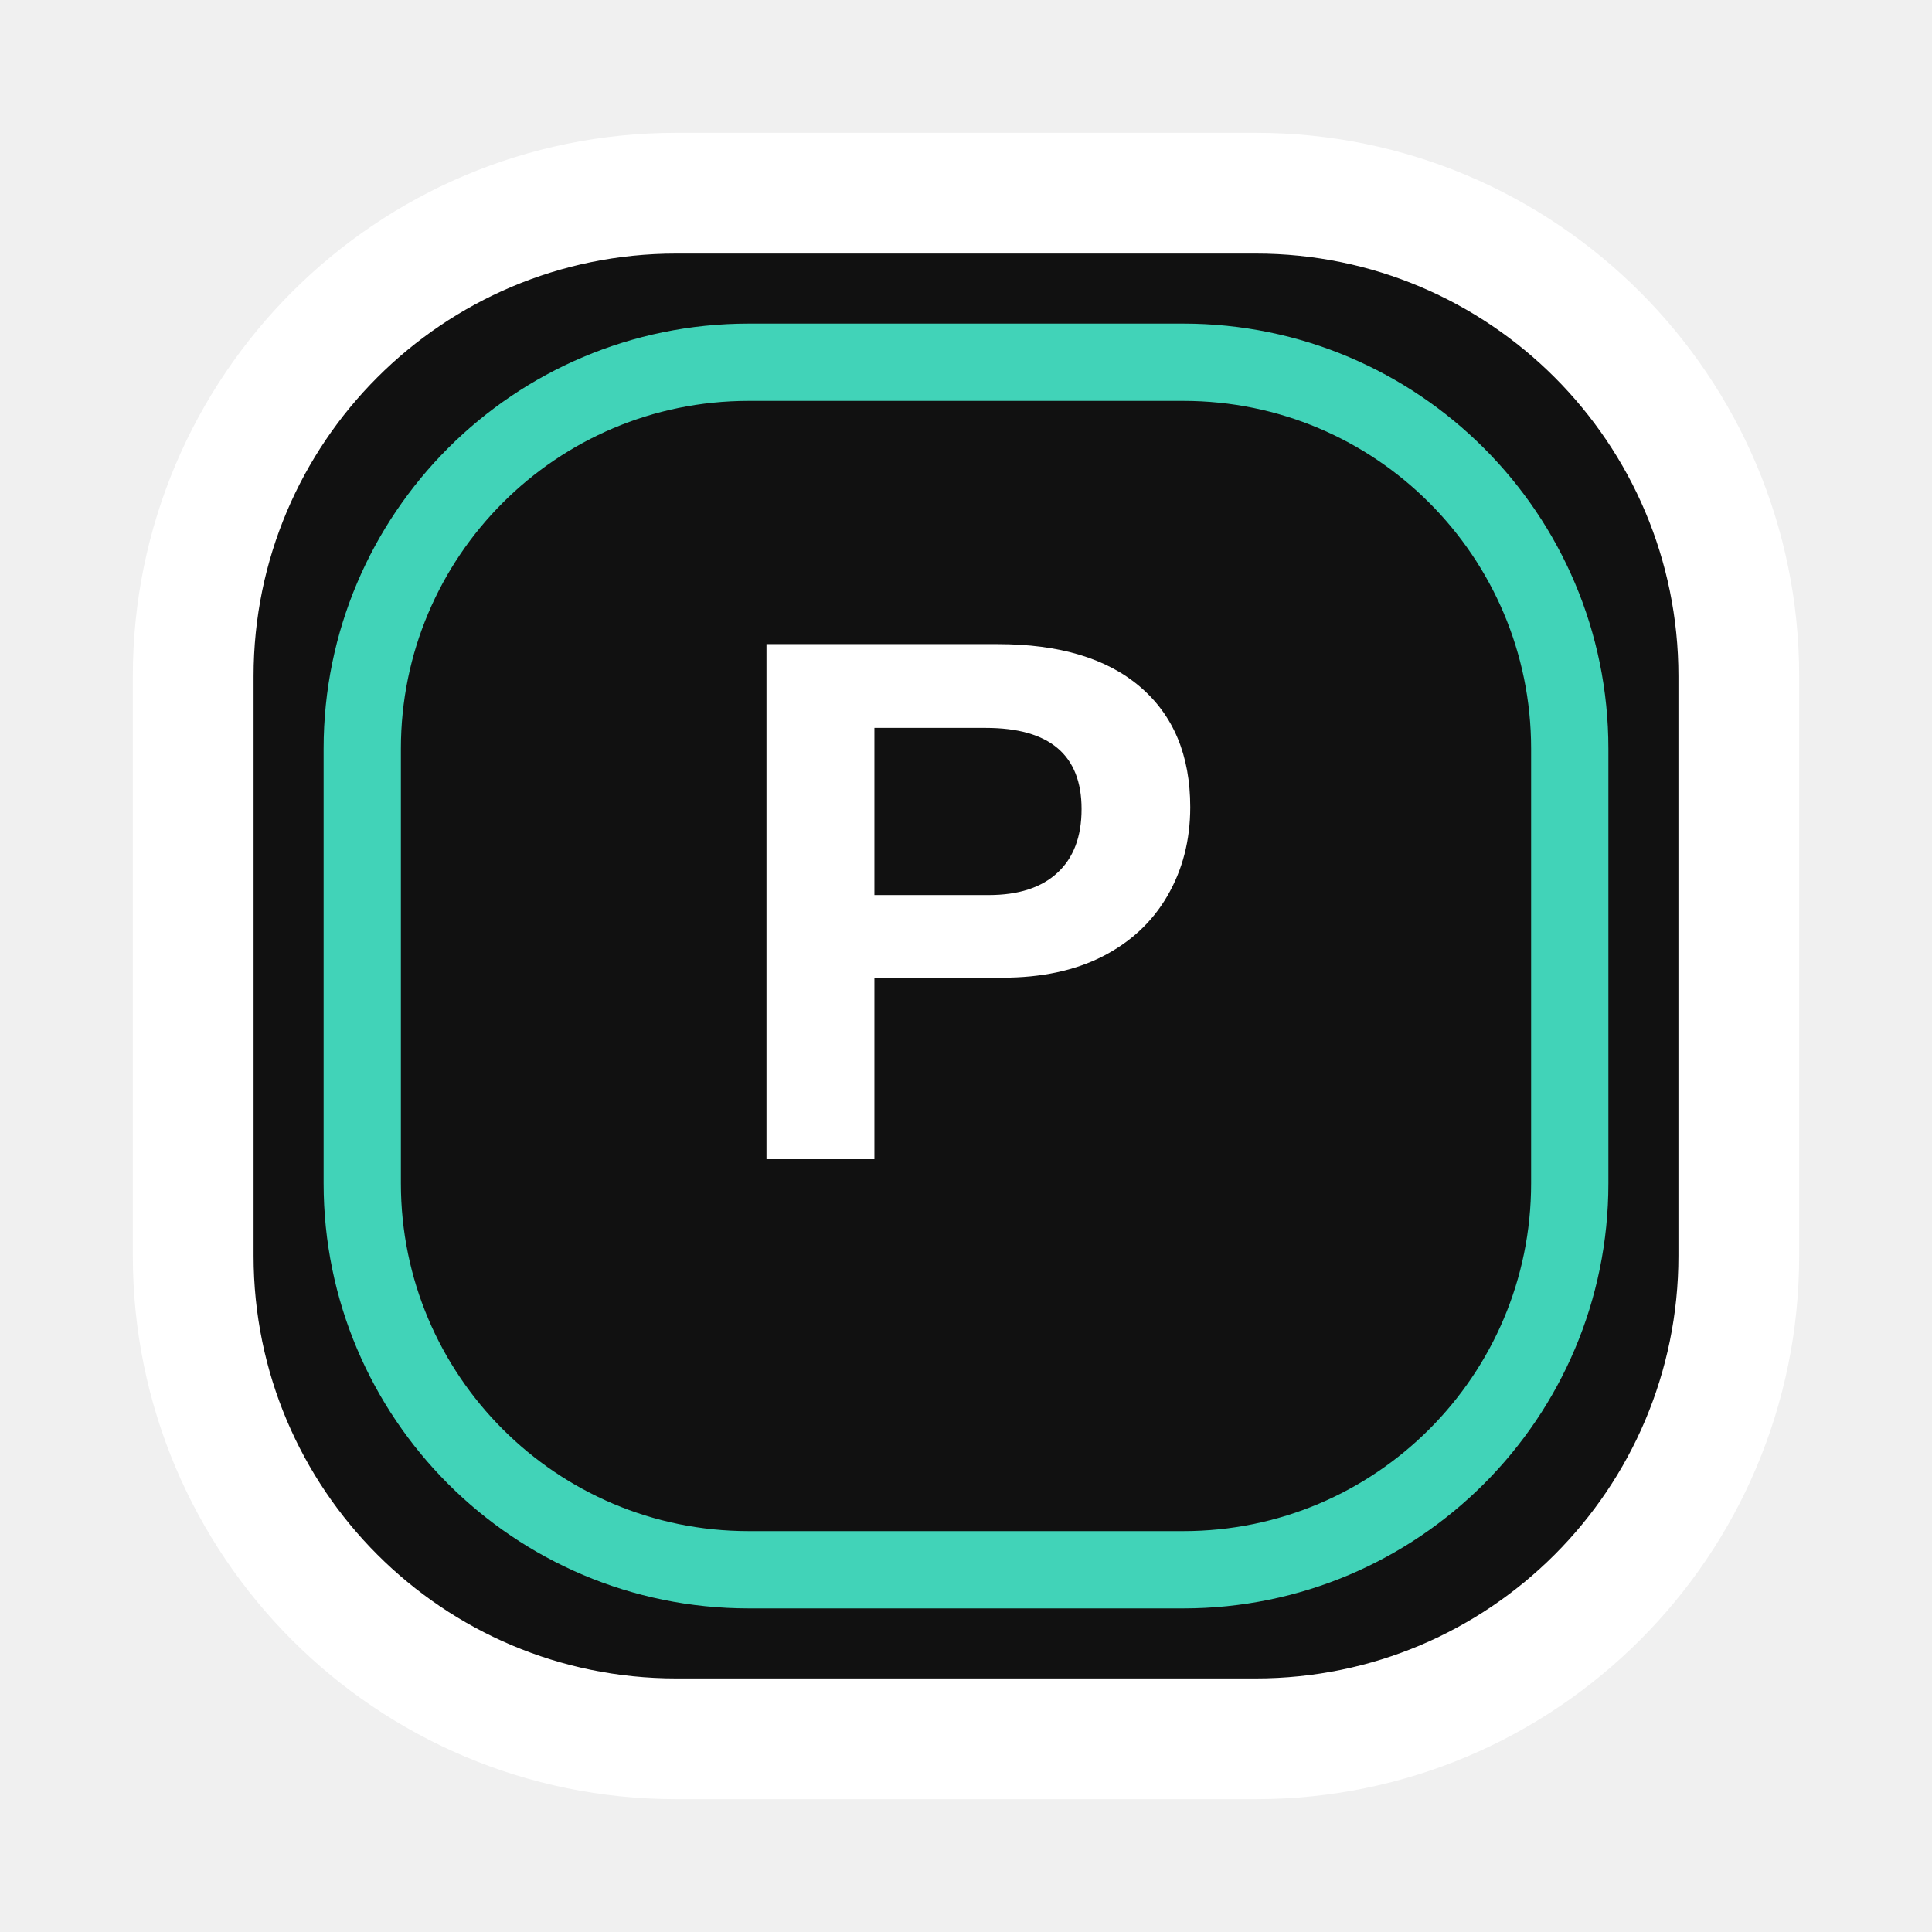
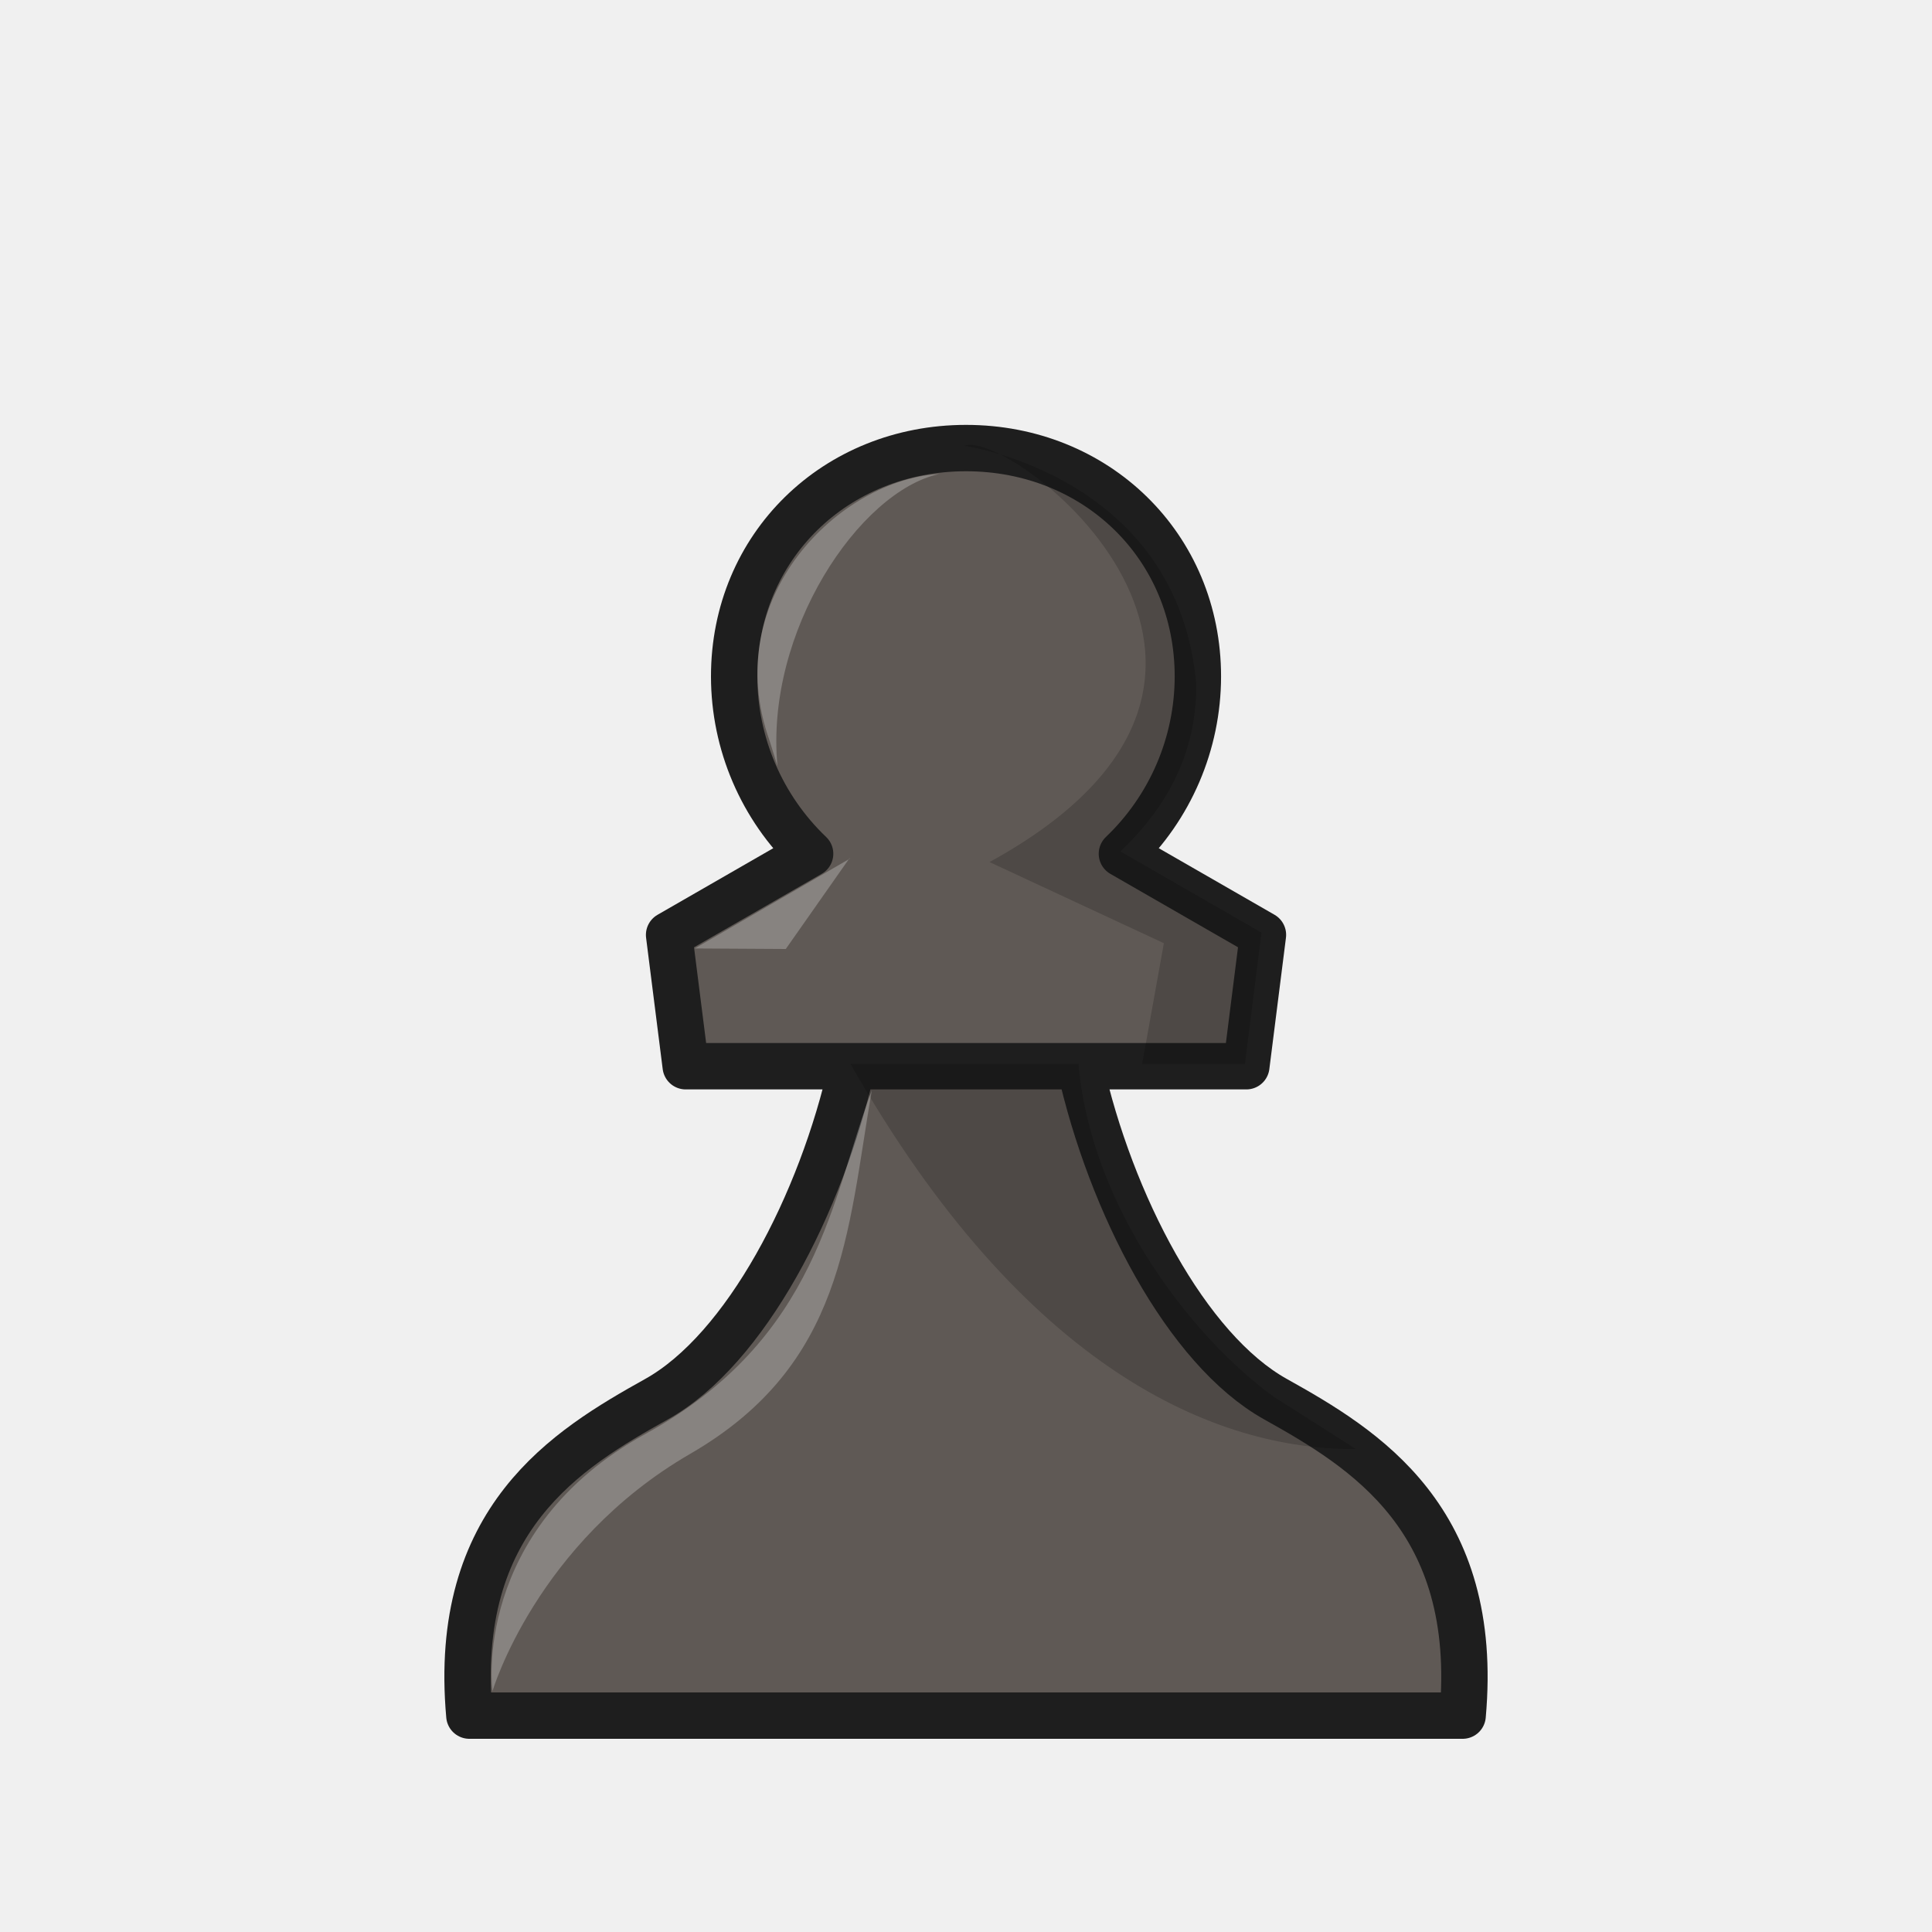
- <svg xmlns="http://www.w3.org/2000/svg" viewBox="0 0 80 80" role="img" aria-labelledby="title desc">
-   <rect x="8" y="8" width="64" height="64" rx="20" fill="#111111" stroke="#ffffff" stroke-width="5" />
-   <rect x="15" y="15" width="50" height="50" rx="16" fill="none" stroke="#41d3b8" stroke-width="3.2" />
-   <text x="40" y="48" text-anchor="middle" font-family="Manrope, Arial, sans-serif" font-size="31" font-weight="900" fill="#ffffff">P</text>
+ <svg xmlns="http://www.w3.org/2000/svg" fill-rule="evenodd" clip-rule="evenodd" image-rendering="optimizeQuality" shape-rendering="geometricPrecision" text-rendering="geometricPrecision" viewBox="0 0 50 50">
+   <path fill="#5f5955" stroke="#1e1e1e" stroke-linejoin="round" stroke-width="1.2" d="M21.503 27.594h6.994M19 17.508a6.35 6.35 0 0 0 1.966 4.587l-3.65 2.1.43 3.399h4.306c-.794 3.559-2.755 7.33-5.062 8.617s-5.3 3.097-4.843 8.189h25.706c.457-5.092-2.535-6.902-4.842-8.189-2.307-1.286-4.268-5.058-5.062-8.617h4.306l.43-3.4-3.65-2.099a6.352 6.352 0 0 0 1.966-4.587c0-3.367-2.628-5.912-6-5.912-3.373 0-6.002 2.545-6.001 5.912z" />
+   <path d="M24.962 11.537c1.17-.459 9.527 5.906.647 10.773l4.512 2.1-.562 3.125h2.659l.428-3.399-3.65-2.1c1.253-1.2 1.962-2.58 1.964-4.312-.468-5.416-5.998-6.186-5.998-6.186zm-2.949 15.998c4.503 7.934 9.47 9.994 13.074 9.965l-2.115-1.347c-2.075-1.49-4.732-4.858-5.062-8.618z" opacity=".18" />
+   <path fill="#fff" d="m21.983 22.213-1.647 2.347-2.356-.014 4.013-2.324zm2.324-9.946c-2.542.138-5.73 3.173-4.385 6.918l.199.643c-.33-3.489 2.127-7.116 4.186-7.561m-6.444 25.358c-3.984 2.305-5.117 6.14-5.117 6.14-.01 0-.548-4.175 3.956-6.654s4.822-6.15 5.86-8.893c-.636 3.704-.715 7.102-4.699 9.407" opacity=".25" />
</svg>
